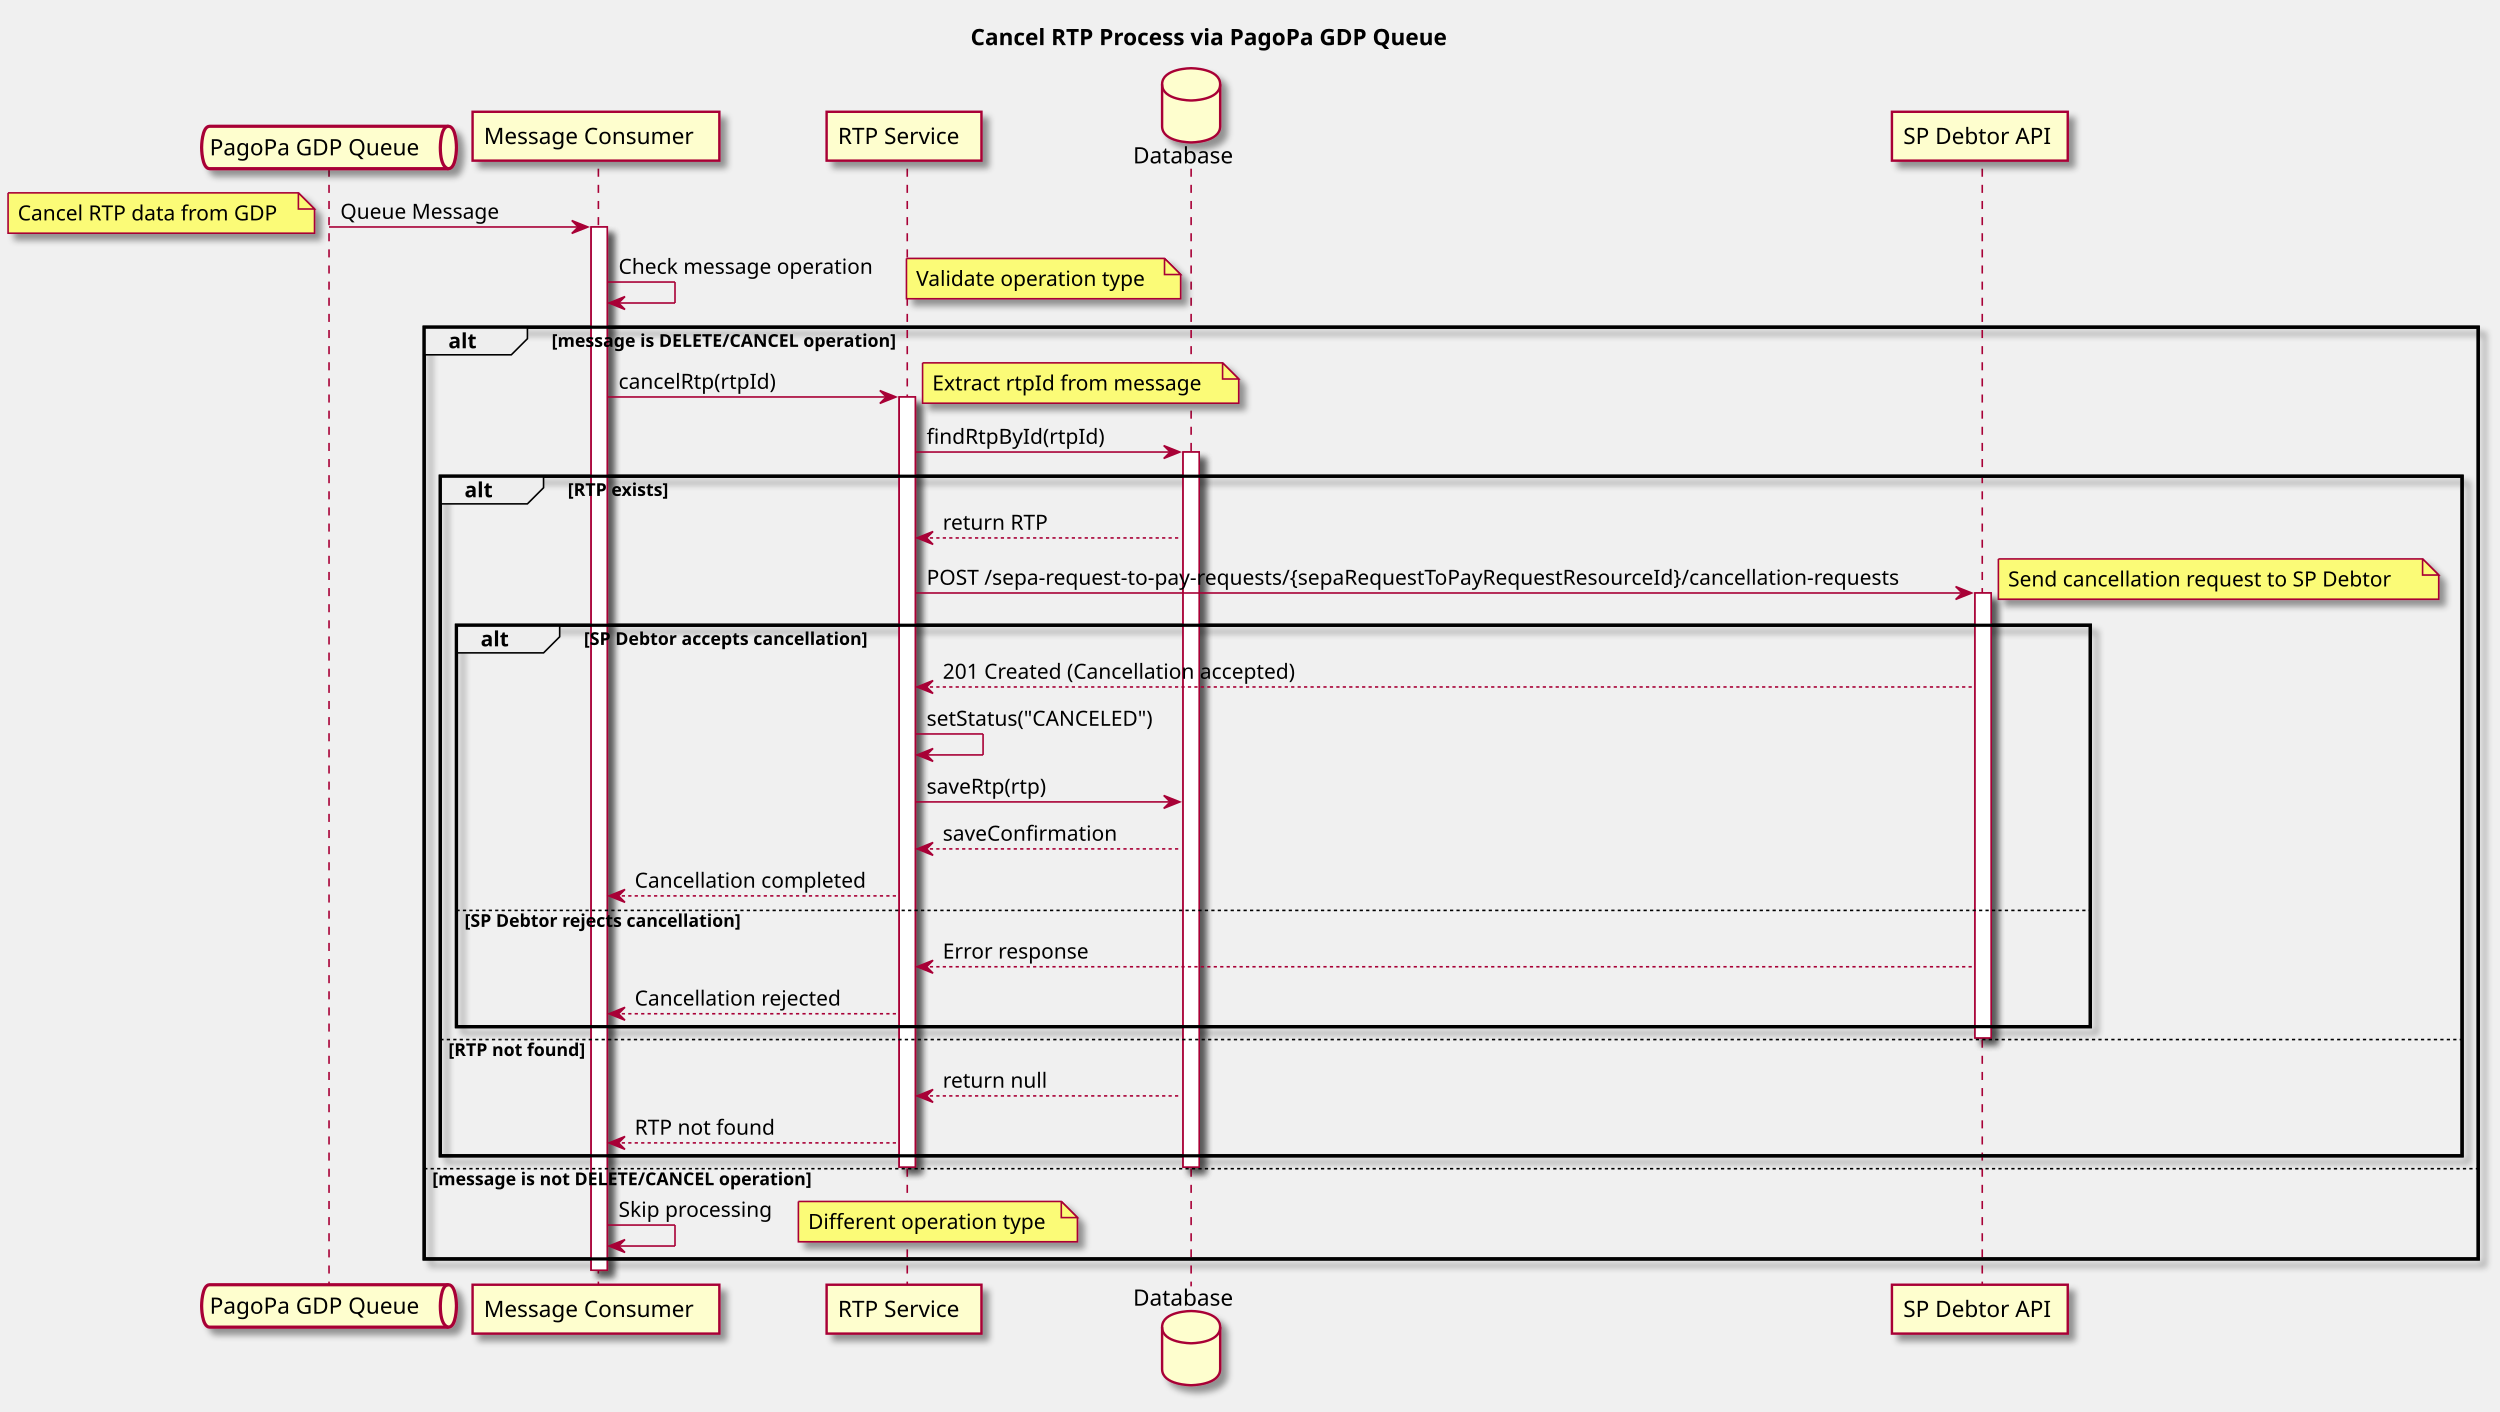
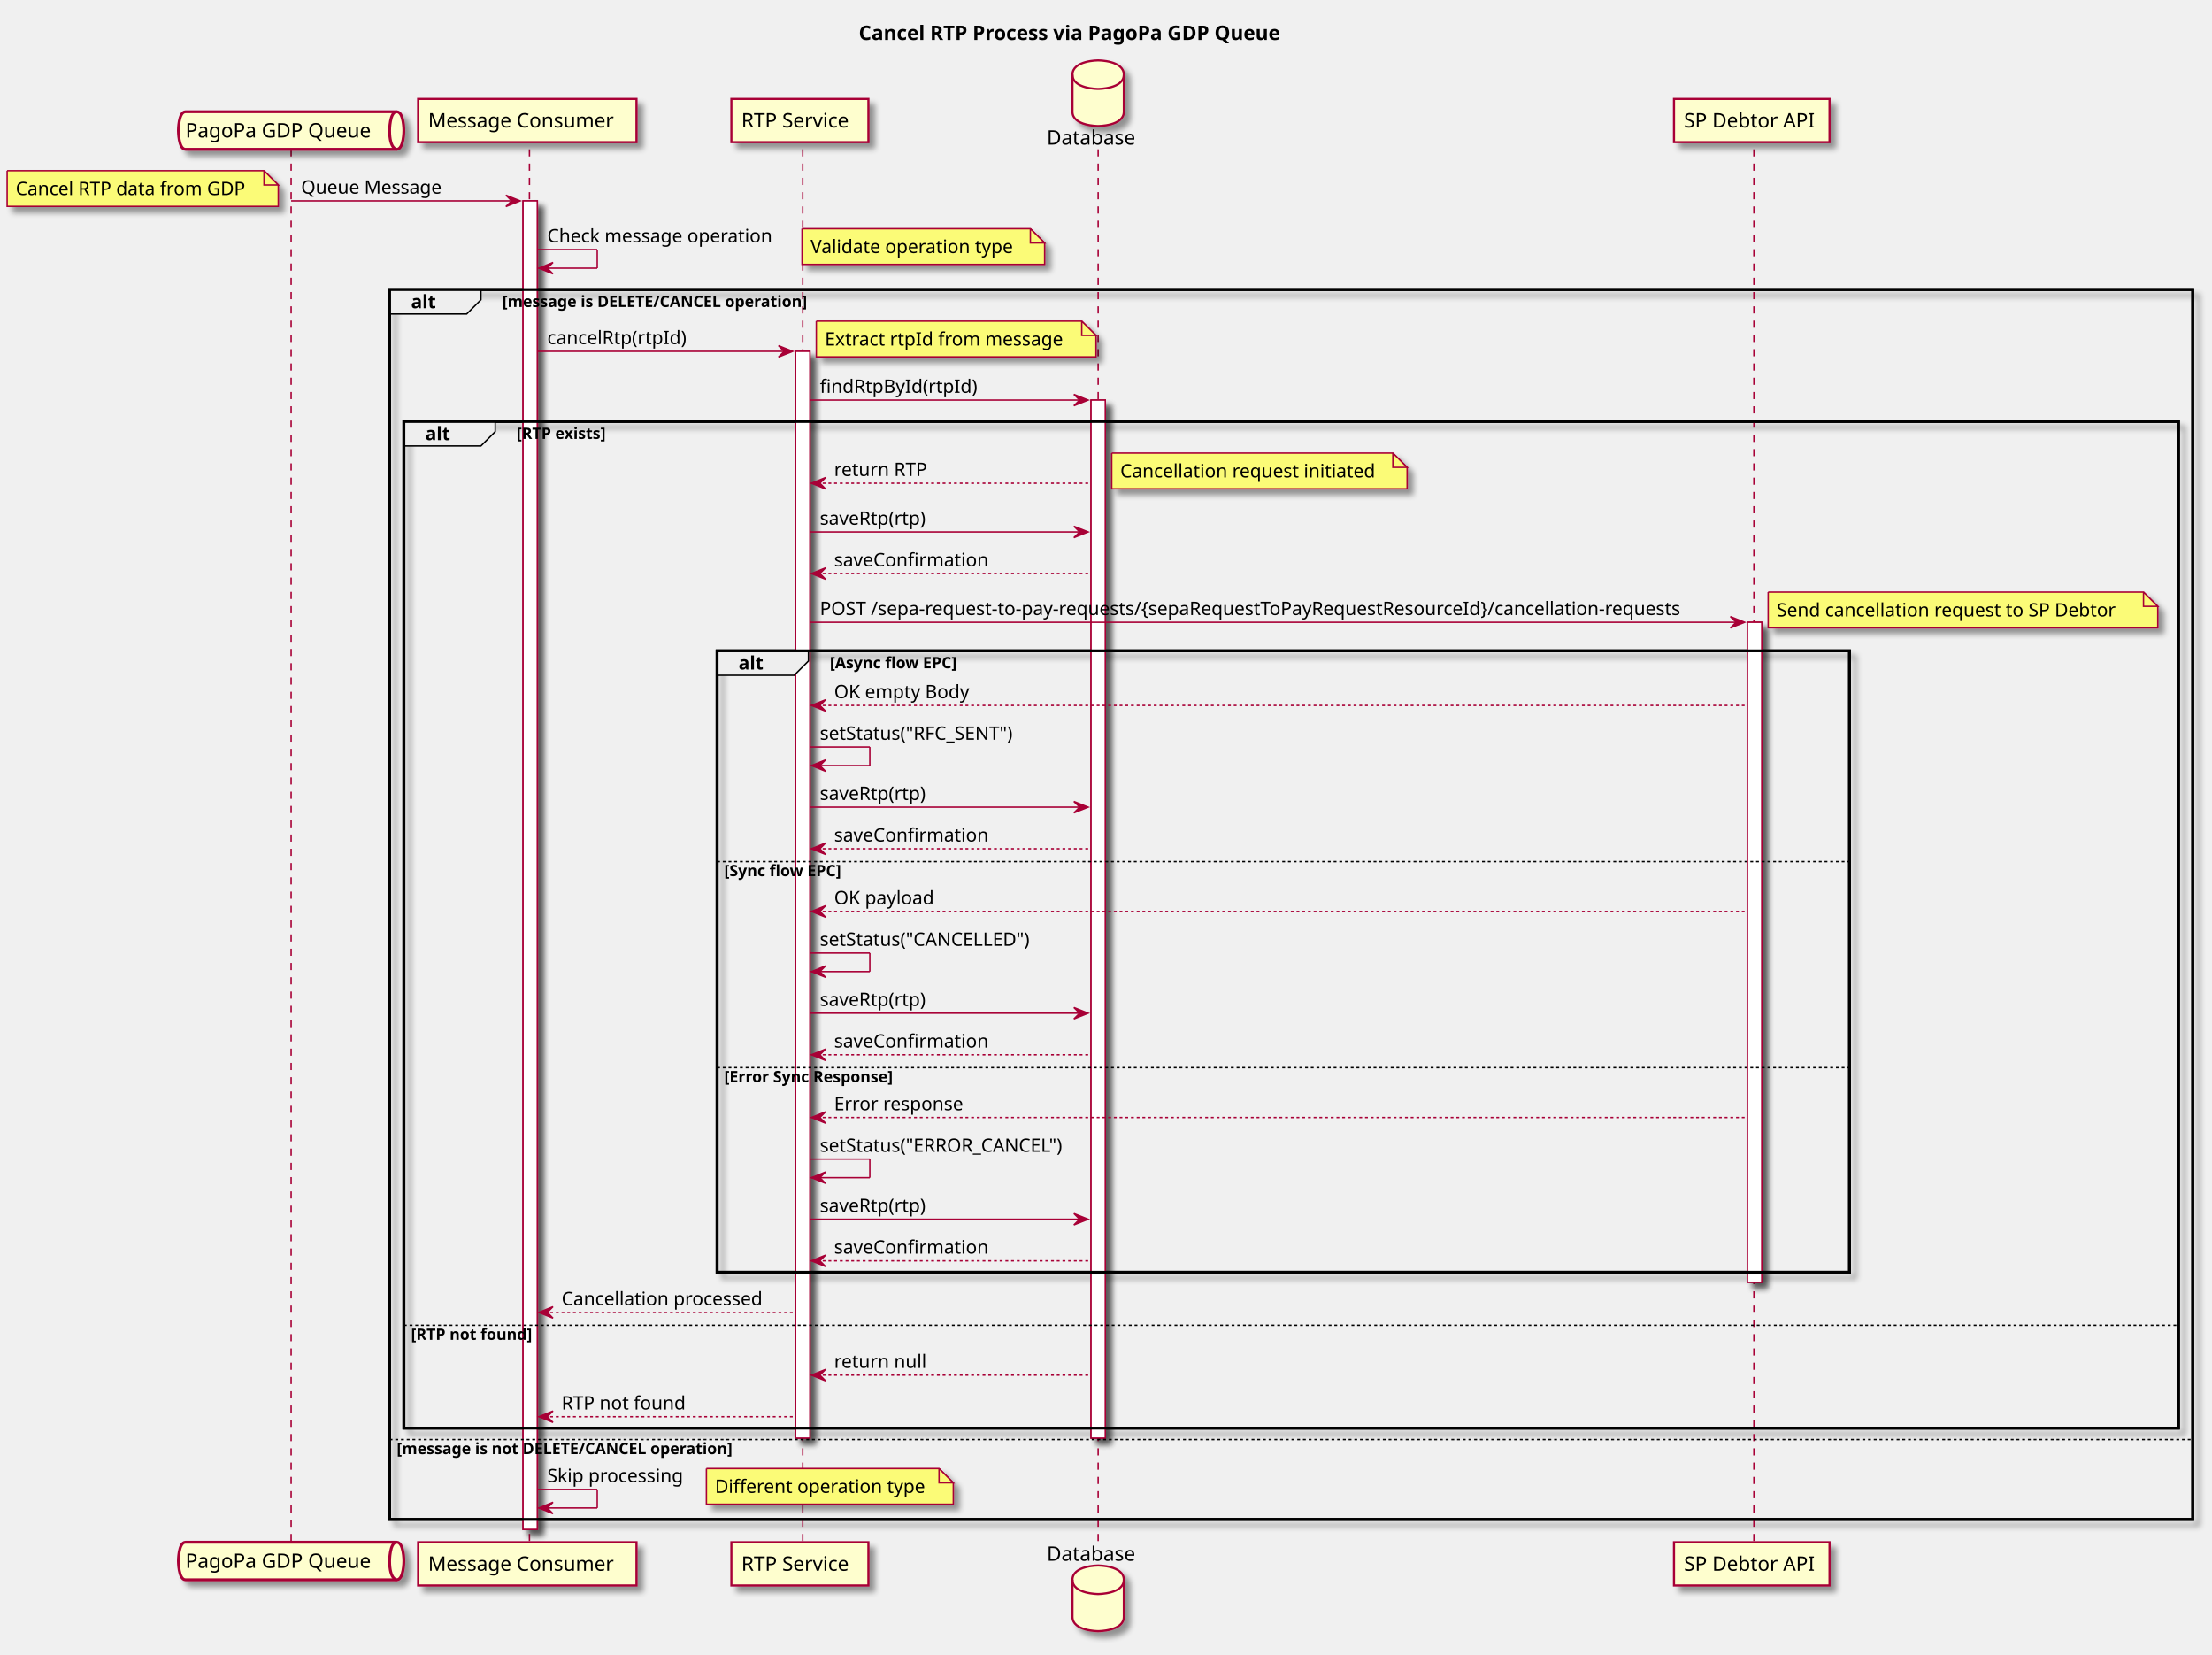
- <svg xmlns="http://www.w3.org/2000/svg" contentStyleType="text/css" height="875px" preserveAspectRatio="none" style="width:1550px;height:875px;background:#FFFFFF;" version="1.1" viewBox="0 0 1550 875" width="1550px" zoomAndPan="magnify">
+ <svg xmlns="http://www.w3.org/2000/svg" contentStyleType="text/css" height="1159px" preserveAspectRatio="none" style="width:1550px;height:1159px;background:#FFFFFF;" version="1.1" viewBox="0 0 1550 1159" width="1550px" zoomAndPan="magnify">
  <defs>
-     <filter height="300%" id="f1rb3fwcqys7k5" width="300%" x="-1" y="-1">
+     <filter height="300%" id="fvu3nriblavz9" width="300%" x="-1" y="-1">
      <feGaussianBlur result="blurOut" stdDeviation="2.0" />
      <feColorMatrix in="blurOut" result="blurOut2" type="matrix" values="0 0 0 0 0 0 0 0 0 0 0 0 0 0 0 0 0 0 .4 0" />
      <feOffset dx="4.0" dy="4.0" in="blurOut2" result="blurOut3" />
      <feBlend in="SourceGraphic" in2="blurOut3" mode="normal" />
    </filter>
  </defs>
  <g>
    <text fill="#000000" font-family="sans-serif" font-size="14" font-weight="bold" lengthAdjust="spacing" textLength="342" x="601.75" y="27.995">Cancel RTP Process via PagoPa GDP Queue</text>
-     <rect fill="#FFFFFF" filter="url(#f1rb3fwcqys7k5)" height="646.805" style="stroke:#A80036;stroke-width:1.0;" width="10" x="366.5" y="140.727" />
-     <rect fill="#FFFFFF" filter="url(#f1rb3fwcqys7k5)" height="477.469" style="stroke:#A80036;stroke-width:1.0;" width="10" x="557.5" y="246.125" />
-     <rect fill="#FFFFFF" filter="url(#f1rb3fwcqys7k5)" height="443.336" style="stroke:#A80036;stroke-width:1.0;" width="10" x="733.5" y="280.258" />
-     <rect fill="#FFFFFF" filter="url(#f1rb3fwcqys7k5)" height="275.867" style="stroke:#A80036;stroke-width:1.0;" width="10" x="1224.5" y="367.656" />
-     <rect fill="none" filter="url(#f1rb3fwcqys7k5)" height="577.672" style="stroke:#000000;stroke-width:2.0;" width="1273.5" x="263" y="202.859" />
-     <rect fill="none" filter="url(#f1rb3fwcqys7k5)" height="421.336" style="stroke:#000000;stroke-width:2.0;" width="1253.5" x="273" y="295.258" />
-     <rect fill="none" filter="url(#f1rb3fwcqys7k5)" height="248.867" style="stroke:#000000;stroke-width:2.0;" width="1013" x="283" y="387.656" />
-     <line style="stroke:#A80036;stroke-width:1.0;stroke-dasharray:5.0,5.0;" x1="204" x2="204" y1="104.594" y2="797.531" />
-     <line style="stroke:#A80036;stroke-width:1.0;stroke-dasharray:5.0,5.0;" x1="371" x2="371" y1="104.594" y2="797.531" />
-     <line style="stroke:#A80036;stroke-width:1.0;stroke-dasharray:5.0,5.0;" x1="562.5" x2="562.5" y1="104.594" y2="797.531" />
-     <line style="stroke:#A80036;stroke-width:1.0;stroke-dasharray:5.0,5.0;" x1="738.5" x2="738.5" y1="104.594" y2="797.531" />
-     <line style="stroke:#A80036;stroke-width:1.0;stroke-dasharray:5.0,5.0;" x1="1229" x2="1229" y1="104.594" y2="797.531" />
-     <path d="M130,78.297 L278,78.297 C283,78.297 283,91.445 283,91.445 C283,91.445 283,104.594 278,104.594 L130,104.594 C125,104.594 125,91.445 125,91.445 C125,91.445 125,78.297 130,78.297 " fill="#FEFECE" filter="url(#f1rb3fwcqys7k5)" style="stroke:#A80036;stroke-width:2.0;" />
+     <rect fill="#FFFFFF" filter="url(#fvu3nriblavz9)" height="930.672" style="stroke:#A80036;stroke-width:1.0;" width="10" x="366.5" y="140.727" />
+     <rect fill="#FFFFFF" filter="url(#fvu3nriblavz9)" height="761.336" style="stroke:#A80036;stroke-width:1.0;" width="10" x="557.5" y="246.125" />
+     <rect fill="#FFFFFF" filter="url(#fvu3nriblavz9)" height="727.203" style="stroke:#A80036;stroke-width:1.0;" width="10" x="764.5" y="280.258" />
+     <rect fill="#FFFFFF" filter="url(#fvu3nriblavz9)" height="462.336" style="stroke:#A80036;stroke-width:1.0;" width="10" x="1224.5" y="435.922" />
+     <rect fill="none" filter="url(#fvu3nriblavz9)" height="861.539" style="stroke:#000000;stroke-width:2.0;" width="1263.5" x="273" y="202.859" />
+     <rect fill="none" filter="url(#fvu3nriblavz9)" height="705.203" style="stroke:#000000;stroke-width:2.0;" width="1243.5" x="283" y="295.258" />
+     <rect fill="none" filter="url(#fvu3nriblavz9)" height="435.336" style="stroke:#000000;stroke-width:2.0;" width="793.5" x="502.5" y="455.922" />
+     <line style="stroke:#A80036;stroke-width:1.0;stroke-dasharray:5.0,5.0;" x1="204" x2="204" y1="104.594" y2="1081.398" />
+     <line style="stroke:#A80036;stroke-width:1.0;stroke-dasharray:5.0,5.0;" x1="371" x2="371" y1="104.594" y2="1081.398" />
+     <line style="stroke:#A80036;stroke-width:1.0;stroke-dasharray:5.0,5.0;" x1="562.5" x2="562.5" y1="104.594" y2="1081.398" />
+     <line style="stroke:#A80036;stroke-width:1.0;stroke-dasharray:5.0,5.0;" x1="769.5" x2="769.5" y1="104.594" y2="1081.398" />
+     <line style="stroke:#A80036;stroke-width:1.0;stroke-dasharray:5.0,5.0;" x1="1229" x2="1229" y1="104.594" y2="1081.398" />
+     <path d="M130,78.297 L278,78.297 C283,78.297 283,91.445 283,91.445 C283,91.445 283,104.594 278,104.594 L130,104.594 C125,104.594 125,91.445 125,91.445 C125,91.445 125,78.297 130,78.297 " fill="#FEFECE" filter="url(#fvu3nriblavz9)" style="stroke:#A80036;stroke-width:2.0;" />
    <path d="M278,78.297 C273,78.297 273,91.445 273,91.445 C273,104.594 278,104.594 278,104.594 " fill="none" style="stroke:#A80036;stroke-width:2.0;" />
    <text fill="#000000" font-family="sans-serif" font-size="14" lengthAdjust="spacing" textLength="138" x="130" y="96.292">PagoPa GDP Queue</text>
-     <path d="M130,796.531 L278,796.531 C283,796.531 283,809.68 283,809.68 C283,809.68 283,822.828 278,822.828 L130,822.828 C125,822.828 125,809.68 125,809.68 C125,809.68 125,796.531 130,796.531 " fill="#FEFECE" filter="url(#f1rb3fwcqys7k5)" style="stroke:#A80036;stroke-width:2.0;" />
-     <path d="M278,796.531 C273,796.531 273,809.68 273,809.68 C273,822.828 278,822.828 278,822.828 " fill="none" style="stroke:#A80036;stroke-width:2.0;" />
-     <text fill="#000000" font-family="sans-serif" font-size="14" lengthAdjust="spacing" textLength="138" x="130" y="814.526">PagoPa GDP Queue</text>
-     <rect fill="#FEFECE" filter="url(#f1rb3fwcqys7k5)" height="30.297" style="stroke:#A80036;stroke-width:1.5;" width="153" x="293" y="69.297" />
+     <path d="M130,1080.398 L278,1080.398 C283,1080.398 283,1093.547 283,1093.547 C283,1093.547 283,1106.695 278,1106.695 L130,1106.695 C125,1106.695 125,1093.547 125,1093.547 C125,1093.547 125,1080.398 130,1080.398 " fill="#FEFECE" filter="url(#fvu3nriblavz9)" style="stroke:#A80036;stroke-width:2.0;" />
+     <path d="M278,1080.398 C273,1080.398 273,1093.547 273,1093.547 C273,1106.695 278,1106.695 278,1106.695 " fill="none" style="stroke:#A80036;stroke-width:2.0;" />
+     <text fill="#000000" font-family="sans-serif" font-size="14" lengthAdjust="spacing" textLength="138" x="130" y="1098.394">PagoPa GDP Queue</text>
+     <rect fill="#FEFECE" filter="url(#fvu3nriblavz9)" height="30.297" style="stroke:#A80036;stroke-width:1.5;" width="153" x="293" y="69.297" />
    <text fill="#000000" font-family="sans-serif" font-size="14" lengthAdjust="spacing" textLength="139" x="300" y="89.292">Message Consumer</text>
-     <rect fill="#FEFECE" filter="url(#f1rb3fwcqys7k5)" height="30.297" style="stroke:#A80036;stroke-width:1.5;" width="153" x="293" y="796.531" />
-     <text fill="#000000" font-family="sans-serif" font-size="14" lengthAdjust="spacing" textLength="139" x="300" y="816.526">Message Consumer</text>
-     <rect fill="#FEFECE" filter="url(#f1rb3fwcqys7k5)" height="30.297" style="stroke:#A80036;stroke-width:1.5;" width="96" x="512.5" y="69.297" />
+     <rect fill="#FEFECE" filter="url(#fvu3nriblavz9)" height="30.297" style="stroke:#A80036;stroke-width:1.5;" width="153" x="293" y="1080.398" />
+     <text fill="#000000" font-family="sans-serif" font-size="14" lengthAdjust="spacing" textLength="139" x="300" y="1100.394">Message Consumer</text>
+     <rect fill="#FEFECE" filter="url(#fvu3nriblavz9)" height="30.297" style="stroke:#A80036;stroke-width:1.5;" width="96" x="512.5" y="69.297" />
    <text fill="#000000" font-family="sans-serif" font-size="14" lengthAdjust="spacing" textLength="82" x="519.5" y="89.292">RTP Service</text>
-     <rect fill="#FEFECE" filter="url(#f1rb3fwcqys7k5)" height="30.297" style="stroke:#A80036;stroke-width:1.5;" width="96" x="512.5" y="796.531" />
-     <text fill="#000000" font-family="sans-serif" font-size="14" lengthAdjust="spacing" textLength="82" x="519.5" y="816.526">RTP Service</text>
-     <text fill="#000000" font-family="sans-serif" font-size="14" lengthAdjust="spacing" textLength="66" x="702.5" y="101.292">Database</text>
-     <path d="M720.5,52.297 C720.5,42.297 738.5,42.297 738.5,42.297 C738.5,42.297 756.5,42.297 756.5,52.297 L756.5,78.297 C756.5,88.297 738.5,88.297 738.5,88.297 C738.5,88.297 720.5,88.297 720.5,78.297 L720.5,52.297 " fill="#FEFECE" filter="url(#f1rb3fwcqys7k5)" style="stroke:#A80036;stroke-width:1.5;" />
-     <path d="M720.5,52.297 C720.5,62.297 738.5,62.297 738.5,62.297 C738.5,62.297 756.5,62.297 756.5,52.297 " fill="none" style="stroke:#A80036;stroke-width:1.5;" />
-     <text fill="#000000" font-family="sans-serif" font-size="14" lengthAdjust="spacing" textLength="66" x="702.5" y="809.526">Database</text>
-     <path d="M720.5,822.828 C720.5,812.828 738.5,812.828 738.5,812.828 C738.5,812.828 756.5,812.828 756.5,822.828 L756.5,848.828 C756.5,858.828 738.5,858.828 738.5,858.828 C738.5,858.828 720.5,858.828 720.5,848.828 L720.5,822.828 " fill="#FEFECE" filter="url(#f1rb3fwcqys7k5)" style="stroke:#A80036;stroke-width:1.5;" />
-     <path d="M720.5,822.828 C720.5,832.828 738.5,832.828 738.5,832.828 C738.5,832.828 756.5,832.828 756.5,822.828 " fill="none" style="stroke:#A80036;stroke-width:1.5;" />
-     <rect fill="#FEFECE" filter="url(#f1rb3fwcqys7k5)" height="30.297" style="stroke:#A80036;stroke-width:1.5;" width="109" x="1173" y="69.297" />
+     <rect fill="#FEFECE" filter="url(#fvu3nriblavz9)" height="30.297" style="stroke:#A80036;stroke-width:1.5;" width="96" x="512.5" y="1080.398" />
+     <text fill="#000000" font-family="sans-serif" font-size="14" lengthAdjust="spacing" textLength="82" x="519.5" y="1100.394">RTP Service</text>
+     <text fill="#000000" font-family="sans-serif" font-size="14" lengthAdjust="spacing" textLength="66" x="733.5" y="101.292">Database</text>
+     <path d="M751.5,52.297 C751.5,42.297 769.5,42.297 769.5,42.297 C769.5,42.297 787.5,42.297 787.5,52.297 L787.5,78.297 C787.5,88.297 769.5,88.297 769.5,88.297 C769.5,88.297 751.5,88.297 751.5,78.297 L751.5,52.297 " fill="#FEFECE" filter="url(#fvu3nriblavz9)" style="stroke:#A80036;stroke-width:1.5;" />
+     <path d="M751.5,52.297 C751.5,62.297 769.5,62.297 769.5,62.297 C769.5,62.297 787.5,62.297 787.5,52.297 " fill="none" style="stroke:#A80036;stroke-width:1.5;" />
+     <text fill="#000000" font-family="sans-serif" font-size="14" lengthAdjust="spacing" textLength="66" x="733.5" y="1093.394">Database</text>
+     <path d="M751.5,1106.695 C751.5,1096.695 769.5,1096.695 769.5,1096.695 C769.5,1096.695 787.5,1096.695 787.5,1106.695 L787.5,1132.695 C787.5,1142.695 769.5,1142.695 769.5,1142.695 C769.5,1142.695 751.5,1142.695 751.5,1132.695 L751.5,1106.695 " fill="#FEFECE" filter="url(#fvu3nriblavz9)" style="stroke:#A80036;stroke-width:1.5;" />
+     <path d="M751.5,1106.695 C751.5,1116.695 769.5,1116.695 769.5,1116.695 C769.5,1116.695 787.5,1116.695 787.5,1106.695 " fill="none" style="stroke:#A80036;stroke-width:1.5;" />
+     <rect fill="#FEFECE" filter="url(#fvu3nriblavz9)" height="30.297" style="stroke:#A80036;stroke-width:1.5;" width="109" x="1173" y="69.297" />
    <text fill="#000000" font-family="sans-serif" font-size="14" lengthAdjust="spacing" textLength="95" x="1180" y="89.292">SP Debtor API</text>
-     <rect fill="#FEFECE" filter="url(#f1rb3fwcqys7k5)" height="30.297" style="stroke:#A80036;stroke-width:1.5;" width="109" x="1173" y="796.531" />
-     <text fill="#000000" font-family="sans-serif" font-size="14" lengthAdjust="spacing" textLength="95" x="1180" y="816.526">SP Debtor API</text>
-     <rect fill="#FFFFFF" filter="url(#f1rb3fwcqys7k5)" height="646.805" style="stroke:#A80036;stroke-width:1.0;" width="10" x="366.5" y="140.727" />
-     <rect fill="#FFFFFF" filter="url(#f1rb3fwcqys7k5)" height="477.469" style="stroke:#A80036;stroke-width:1.0;" width="10" x="557.5" y="246.125" />
-     <rect fill="#FFFFFF" filter="url(#f1rb3fwcqys7k5)" height="443.336" style="stroke:#A80036;stroke-width:1.0;" width="10" x="733.5" y="280.258" />
-     <rect fill="#FFFFFF" filter="url(#f1rb3fwcqys7k5)" height="275.867" style="stroke:#A80036;stroke-width:1.0;" width="10" x="1224.5" y="367.656" />
+     <rect fill="#FEFECE" filter="url(#fvu3nriblavz9)" height="30.297" style="stroke:#A80036;stroke-width:1.5;" width="109" x="1173" y="1080.398" />
+     <text fill="#000000" font-family="sans-serif" font-size="14" lengthAdjust="spacing" textLength="95" x="1180" y="1100.394">SP Debtor API</text>
+     <rect fill="#FFFFFF" filter="url(#fvu3nriblavz9)" height="930.672" style="stroke:#A80036;stroke-width:1.0;" width="10" x="366.5" y="140.727" />
+     <rect fill="#FFFFFF" filter="url(#fvu3nriblavz9)" height="761.336" style="stroke:#A80036;stroke-width:1.0;" width="10" x="557.5" y="246.125" />
+     <rect fill="#FFFFFF" filter="url(#fvu3nriblavz9)" height="727.203" style="stroke:#A80036;stroke-width:1.0;" width="10" x="764.5" y="280.258" />
+     <rect fill="#FFFFFF" filter="url(#fvu3nriblavz9)" height="462.336" style="stroke:#A80036;stroke-width:1.0;" width="10" x="1224.5" y="435.922" />
    <polygon fill="#A80036" points="354.5,136.727,364.5,140.727,354.5,144.727,358.5,140.727" style="stroke:#A80036;stroke-width:1.0;" />
    <line style="stroke:#A80036;stroke-width:1.0;" x1="204" x2="360.5" y1="140.727" y2="140.727" />
    <text fill="#000000" font-family="sans-serif" font-size="13" lengthAdjust="spacing" textLength="103" x="211" y="135.661">Queue Message</text>
-     <path d="M5,119.594 L5,144.594 L195,144.594 L195,129.594 L185,119.594 L5,119.594 " fill="#FBFB77" filter="url(#f1rb3fwcqys7k5)" style="stroke:#A80036;stroke-width:1.0;" />
+     <path d="M5,119.594 L5,144.594 L195,144.594 L195,129.594 L185,119.594 L5,119.594 " fill="#FBFB77" filter="url(#fvu3nriblavz9)" style="stroke:#A80036;stroke-width:1.0;" />
    <path d="M185,119.594 L185,129.594 L195,129.594 L185,119.594 " fill="#FBFB77" style="stroke:#A80036;stroke-width:1.0;" />
    <text fill="#000000" font-family="sans-serif" font-size="13" lengthAdjust="spacing" textLength="169" x="11" y="136.661">Cancel RTP data from GDP</text>
    <line style="stroke:#A80036;stroke-width:1.0;" x1="376.5" x2="418.5" y1="174.859" y2="174.859" />
    <line style="stroke:#A80036;stroke-width:1.0;" x1="418.5" x2="418.5" y1="174.859" y2="187.859" />
    <line style="stroke:#A80036;stroke-width:1.0;" x1="377.5" x2="418.5" y1="187.859" y2="187.859" />
    <polygon fill="#A80036" points="387.5,183.859,377.5,187.859,387.5,191.859,383.5,187.859" style="stroke:#A80036;stroke-width:1.0;" />
    <text fill="#000000" font-family="sans-serif" font-size="13" lengthAdjust="spacing" textLength="167" x="383.5" y="169.793">Check message operation</text>
-     <path d="M562,160.227 L562,185.227 L732,185.227 L732,170.227 L722,160.227 L562,160.227 " fill="#FBFB77" filter="url(#f1rb3fwcqys7k5)" style="stroke:#A80036;stroke-width:1.0;" />
+     <path d="M562,160.227 L562,185.227 L732,185.227 L732,170.227 L722,160.227 L562,160.227 " fill="#FBFB77" filter="url(#fvu3nriblavz9)" style="stroke:#A80036;stroke-width:1.0;" />
    <path d="M722,160.227 L722,170.227 L732,170.227 L722,160.227 " fill="#FBFB77" style="stroke:#A80036;stroke-width:1.0;" />
    <text fill="#000000" font-family="sans-serif" font-size="13" lengthAdjust="spacing" textLength="149" x="568" y="177.293">Validate operation type</text>
-     <path d="M263,202.859 L327,202.859 L327,209.992 L317,219.992 L263,219.992 L263,202.859 " fill="#EEEEEE" style="stroke:#000000;stroke-width:1.0;" />
-     <rect fill="none" height="577.672" style="stroke:#000000;stroke-width:2.0;" width="1273.5" x="263" y="202.859" />
-     <text fill="#000000" font-family="sans-serif" font-size="13" font-weight="bold" lengthAdjust="spacing" textLength="19" x="278" y="215.926">alt</text>
-     <text fill="#000000" font-family="sans-serif" font-size="11" font-weight="bold" lengthAdjust="spacing" textLength="254" x="342" y="215.07">[message is DELETE/CANCEL operation]</text>
+     <path d="M273,202.859 L337,202.859 L337,209.992 L327,219.992 L273,219.992 L273,202.859 " fill="#EEEEEE" style="stroke:#000000;stroke-width:1.0;" />
+     <rect fill="none" height="861.539" style="stroke:#000000;stroke-width:2.0;" width="1263.5" x="273" y="202.859" />
+     <text fill="#000000" font-family="sans-serif" font-size="13" font-weight="bold" lengthAdjust="spacing" textLength="19" x="288" y="215.926">alt</text>
+     <text fill="#000000" font-family="sans-serif" font-size="11" font-weight="bold" lengthAdjust="spacing" textLength="254" x="352" y="215.07">[message is DELETE/CANCEL operation]</text>
    <polygon fill="#A80036" points="545.5,242.125,555.5,246.125,545.5,250.125,549.5,246.125" style="stroke:#A80036;stroke-width:1.0;" />
    <line style="stroke:#A80036;stroke-width:1.0;" x1="376.5" x2="551.5" y1="246.125" y2="246.125" />
    <text fill="#000000" font-family="sans-serif" font-size="13" lengthAdjust="spacing" textLength="101" x="383.5" y="241.059">cancelRtp(rtpId)</text>
-     <path d="M572,224.992 L572,249.992 L768,249.992 L768,234.992 L758,224.992 L572,224.992 " fill="#FBFB77" filter="url(#f1rb3fwcqys7k5)" style="stroke:#A80036;stroke-width:1.0;" />
+     <path d="M572,224.992 L572,249.992 L768,249.992 L768,234.992 L758,224.992 L572,224.992 " fill="#FBFB77" filter="url(#fvu3nriblavz9)" style="stroke:#A80036;stroke-width:1.0;" />
    <path d="M758,224.992 L758,234.992 L768,234.992 L758,224.992 " fill="#FBFB77" style="stroke:#A80036;stroke-width:1.0;" />
    <text fill="#000000" font-family="sans-serif" font-size="13" lengthAdjust="spacing" textLength="175" x="578" y="242.059">Extract rtpId from message</text>
-     <polygon fill="#A80036" points="721.5,276.258,731.5,280.258,721.5,284.258,725.5,280.258" style="stroke:#A80036;stroke-width:1.0;" />
-     <line style="stroke:#A80036;stroke-width:1.0;" x1="567.5" x2="727.5" y1="280.258" y2="280.258" />
+     <polygon fill="#A80036" points="752.5,276.258,762.5,280.258,752.5,284.258,756.5,280.258" style="stroke:#A80036;stroke-width:1.0;" />
+     <line style="stroke:#A80036;stroke-width:1.0;" x1="567.5" x2="758.5" y1="280.258" y2="280.258" />
    <text fill="#000000" font-family="sans-serif" font-size="13" lengthAdjust="spacing" textLength="110" x="574.5" y="275.192">findRtpById(rtpId)</text>
-     <path d="M273,295.258 L337,295.258 L337,302.391 L327,312.391 L273,312.391 L273,295.258 " fill="#EEEEEE" style="stroke:#000000;stroke-width:1.0;" />
-     <rect fill="none" height="421.336" style="stroke:#000000;stroke-width:2.0;" width="1253.5" x="273" y="295.258" />
-     <text fill="#000000" font-family="sans-serif" font-size="13" font-weight="bold" lengthAdjust="spacing" textLength="19" x="288" y="308.325">alt</text>
-     <text fill="#000000" font-family="sans-serif" font-size="11" font-weight="bold" lengthAdjust="spacing" textLength="76" x="352" y="307.468">[RTP exists]</text>
-     <polygon fill="#A80036" points="578.5,329.523,568.5,333.523,578.5,337.523,574.5,333.523" style="stroke:#A80036;stroke-width:1.0;" />
-     <line style="stroke:#A80036;stroke-width:1.0;stroke-dasharray:2.0,2.0;" x1="572.5" x2="732.5" y1="333.523" y2="333.523" />
-     <text fill="#000000" font-family="sans-serif" font-size="13" lengthAdjust="spacing" textLength="66" x="584.5" y="328.457">return RTP</text>
-     <polygon fill="#A80036" points="1212.5,363.656,1222.5,367.656,1212.5,371.656,1216.5,367.656" style="stroke:#A80036;stroke-width:1.0;" />
-     <line style="stroke:#A80036;stroke-width:1.0;" x1="567.5" x2="1218.5" y1="367.656" y2="367.656" />
-     <text fill="#000000" font-family="sans-serif" font-size="13" lengthAdjust="spacing" textLength="638" x="574.5" y="362.59">POST /sepa-request-to-pay-requests/{sepaRequestToPayRequestResourceId}/cancellation-requests</text>
-     <path d="M1239,346.523 L1239,371.523 L1512,371.523 L1512,356.523 L1502,346.523 L1239,346.523 " fill="#FBFB77" filter="url(#f1rb3fwcqys7k5)" style="stroke:#A80036;stroke-width:1.0;" />
-     <path d="M1502,346.523 L1502,356.523 L1512,356.523 L1502,346.523 " fill="#FBFB77" style="stroke:#A80036;stroke-width:1.0;" />
-     <text fill="#000000" font-family="sans-serif" font-size="13" lengthAdjust="spacing" textLength="252" x="1245" y="363.59">Send cancellation request to SP Debtor</text>
-     <path d="M283,387.656 L347,387.656 L347,394.789 L337,404.789 L283,404.789 L283,387.656 " fill="#EEEEEE" style="stroke:#000000;stroke-width:1.0;" />
-     <rect fill="none" height="248.867" style="stroke:#000000;stroke-width:2.0;" width="1013" x="283" y="387.656" />
-     <text fill="#000000" font-family="sans-serif" font-size="13" font-weight="bold" lengthAdjust="spacing" textLength="19" x="298" y="400.723">alt</text>
-     <text fill="#000000" font-family="sans-serif" font-size="11" font-weight="bold" lengthAdjust="spacing" textLength="210" x="362" y="399.867">[SP Debtor accepts cancellation]</text>
-     <polygon fill="#A80036" points="578.5,421.922,568.5,425.922,578.5,429.922,574.5,425.922" style="stroke:#A80036;stroke-width:1.0;" />
-     <line style="stroke:#A80036;stroke-width:1.0;stroke-dasharray:2.0,2.0;" x1="572.5" x2="1223.5" y1="425.922" y2="425.922" />
-     <text fill="#000000" font-family="sans-serif" font-size="13" lengthAdjust="spacing" textLength="234" x="584.5" y="420.856">201 Created (Cancellation accepted)</text>
-     <line style="stroke:#A80036;stroke-width:1.0;" x1="567.5" x2="609.5" y1="455.055" y2="455.055" />
-     <line style="stroke:#A80036;stroke-width:1.0;" x1="609.5" x2="609.5" y1="455.055" y2="468.055" />
-     <line style="stroke:#A80036;stroke-width:1.0;" x1="568.5" x2="609.5" y1="468.055" y2="468.055" />
-     <polygon fill="#A80036" points="578.5,464.055,568.5,468.055,578.5,472.055,574.5,468.055" style="stroke:#A80036;stroke-width:1.0;" />
-     <text fill="#000000" font-family="sans-serif" font-size="13" lengthAdjust="spacing" textLength="152" x="574.5" y="449.989">setStatus("CANCELED")</text>
-     <polygon fill="#A80036" points="721.5,493.188,731.5,497.188,721.5,501.188,725.5,497.188" style="stroke:#A80036;stroke-width:1.0;" />
-     <line style="stroke:#A80036;stroke-width:1.0;" x1="567.5" x2="727.5" y1="497.188" y2="497.188" />
-     <text fill="#000000" font-family="sans-serif" font-size="13" lengthAdjust="spacing" textLength="79" x="574.5" y="492.122">saveRtp(rtp)</text>
-     <polygon fill="#A80036" points="578.5,522.32,568.5,526.32,578.5,530.32,574.5,526.32" style="stroke:#A80036;stroke-width:1.0;" />
-     <line style="stroke:#A80036;stroke-width:1.0;stroke-dasharray:2.0,2.0;" x1="572.5" x2="732.5" y1="526.32" y2="526.32" />
-     <text fill="#000000" font-family="sans-serif" font-size="13" lengthAdjust="spacing" textLength="112" x="584.5" y="521.254">saveConfirmation</text>
-     <polygon fill="#A80036" points="387.5,551.453,377.5,555.453,387.5,559.453,383.5,555.453" style="stroke:#A80036;stroke-width:1.0;" />
-     <line style="stroke:#A80036;stroke-width:1.0;stroke-dasharray:2.0,2.0;" x1="381.5" x2="556.5" y1="555.453" y2="555.453" />
-     <text fill="#000000" font-family="sans-serif" font-size="13" lengthAdjust="spacing" textLength="150" x="393.5" y="550.387">Cancellation completed</text>
-     <line style="stroke:#000000;stroke-width:1.0;stroke-dasharray:2.0,2.0;" x1="283" x2="1296" y1="564.453" y2="564.453" />
-     <text fill="#000000" font-family="sans-serif" font-size="11" font-weight="bold" lengthAdjust="spacing" textLength="204" x="288" y="574.664">[SP Debtor rejects cancellation]</text>
-     <polygon fill="#A80036" points="578.5,595.391,568.5,599.391,578.5,603.391,574.5,599.391" style="stroke:#A80036;stroke-width:1.0;" />
-     <line style="stroke:#A80036;stroke-width:1.0;stroke-dasharray:2.0,2.0;" x1="572.5" x2="1223.5" y1="599.391" y2="599.391" />
-     <text fill="#000000" font-family="sans-serif" font-size="13" lengthAdjust="spacing" textLength="94" x="584.5" y="594.325">Error response</text>
-     <polygon fill="#A80036" points="387.5,624.523,377.5,628.523,387.5,632.523,383.5,628.523" style="stroke:#A80036;stroke-width:1.0;" />
-     <line style="stroke:#A80036;stroke-width:1.0;stroke-dasharray:2.0,2.0;" x1="381.5" x2="556.5" y1="628.523" y2="628.523" />
-     <text fill="#000000" font-family="sans-serif" font-size="13" lengthAdjust="spacing" textLength="134" x="393.5" y="623.457">Cancellation rejected</text>
-     <line style="stroke:#000000;stroke-width:1.0;stroke-dasharray:2.0,2.0;" x1="273" x2="1526.5" y1="644.523" y2="644.523" />
-     <text fill="#000000" font-family="sans-serif" font-size="11" font-weight="bold" lengthAdjust="spacing" textLength="100" x="278" y="654.734">[RTP not found]</text>
-     <polygon fill="#A80036" points="578.5,675.461,568.5,679.461,578.5,683.461,574.5,679.461" style="stroke:#A80036;stroke-width:1.0;" />
-     <line style="stroke:#A80036;stroke-width:1.0;stroke-dasharray:2.0,2.0;" x1="572.5" x2="732.5" y1="679.461" y2="679.461" />
-     <text fill="#000000" font-family="sans-serif" font-size="13" lengthAdjust="spacing" textLength="65" x="584.5" y="674.395">return null</text>
-     <polygon fill="#A80036" points="387.5,704.594,377.5,708.594,387.5,712.594,383.5,708.594" style="stroke:#A80036;stroke-width:1.0;" />
-     <line style="stroke:#A80036;stroke-width:1.0;stroke-dasharray:2.0,2.0;" x1="381.5" x2="556.5" y1="708.594" y2="708.594" />
-     <text fill="#000000" font-family="sans-serif" font-size="13" lengthAdjust="spacing" textLength="88" x="393.5" y="703.528">RTP not found</text>
-     <line style="stroke:#000000;stroke-width:1.0;stroke-dasharray:2.0,2.0;" x1="263" x2="1536.5" y1="724.594" y2="724.594" />
-     <text fill="#000000" font-family="sans-serif" font-size="11" font-weight="bold" lengthAdjust="spacing" textLength="279" x="268" y="734.804">[message is not DELETE/CANCEL operation]</text>
-     <line style="stroke:#A80036;stroke-width:1.0;" x1="376.5" x2="418.5" y1="759.531" y2="759.531" />
-     <line style="stroke:#A80036;stroke-width:1.0;" x1="418.5" x2="418.5" y1="759.531" y2="772.531" />
-     <line style="stroke:#A80036;stroke-width:1.0;" x1="377.5" x2="418.5" y1="772.531" y2="772.531" />
-     <polygon fill="#A80036" points="387.5,768.531,377.5,772.531,387.5,776.531,383.5,772.531" style="stroke:#A80036;stroke-width:1.0;" />
-     <text fill="#000000" font-family="sans-serif" font-size="13" lengthAdjust="spacing" textLength="100" x="383.5" y="754.465">Skip processing</text>
-     <path d="M495,744.898 L495,769.898 L668,769.898 L668,754.898 L658,744.898 L495,744.898 " fill="#FBFB77" filter="url(#f1rb3fwcqys7k5)" style="stroke:#A80036;stroke-width:1.0;" />
-     <path d="M658,744.898 L658,754.898 L668,754.898 L658,744.898 " fill="#FBFB77" style="stroke:#A80036;stroke-width:1.0;" />
-     <text fill="#000000" font-family="sans-serif" font-size="13" lengthAdjust="spacing" textLength="152" x="501" y="761.965">Different operation type</text>
+     <path d="M283,295.258 L347,295.258 L347,302.391 L337,312.391 L283,312.391 L283,295.258 " fill="#EEEEEE" style="stroke:#000000;stroke-width:1.0;" />
+     <rect fill="none" height="705.203" style="stroke:#000000;stroke-width:2.0;" width="1243.5" x="283" y="295.258" />
+     <text fill="#000000" font-family="sans-serif" font-size="13" font-weight="bold" lengthAdjust="spacing" textLength="19" x="298" y="308.325">alt</text>
+     <text fill="#000000" font-family="sans-serif" font-size="11" font-weight="bold" lengthAdjust="spacing" textLength="76" x="362" y="307.468">[RTP exists]</text>
+     <polygon fill="#A80036" points="578.5,334.523,568.5,338.523,578.5,342.523,574.5,338.523" style="stroke:#A80036;stroke-width:1.0;" />
+     <line style="stroke:#A80036;stroke-width:1.0;stroke-dasharray:2.0,2.0;" x1="572.5" x2="763.5" y1="338.523" y2="338.523" />
+     <text fill="#000000" font-family="sans-serif" font-size="13" lengthAdjust="spacing" textLength="66" x="584.5" y="333.457">return RTP</text>
+     <path d="M779,317.391 L779,342.391 L986,342.391 L986,327.391 L976,317.391 L779,317.391 " fill="#FBFB77" filter="url(#fvu3nriblavz9)" style="stroke:#A80036;stroke-width:1.0;" />
+     <path d="M976,317.391 L976,327.391 L986,327.391 L976,317.391 " fill="#FBFB77" style="stroke:#A80036;stroke-width:1.0;" />
+     <text fill="#000000" font-family="sans-serif" font-size="13" lengthAdjust="spacing" textLength="186" x="785" y="334.457">Cancellation request initiated</text>
+     <polygon fill="#A80036" points="752.5,368.656,762.5,372.656,752.5,376.656,756.5,372.656" style="stroke:#A80036;stroke-width:1.0;" />
+     <line style="stroke:#A80036;stroke-width:1.0;" x1="567.5" x2="758.5" y1="372.656" y2="372.656" />
+     <text fill="#000000" font-family="sans-serif" font-size="13" lengthAdjust="spacing" textLength="79" x="574.5" y="367.59">saveRtp(rtp)</text>
+     <polygon fill="#A80036" points="578.5,397.789,568.5,401.789,578.5,405.789,574.5,401.789" style="stroke:#A80036;stroke-width:1.0;" />
+     <line style="stroke:#A80036;stroke-width:1.0;stroke-dasharray:2.0,2.0;" x1="572.5" x2="763.5" y1="401.789" y2="401.789" />
+     <text fill="#000000" font-family="sans-serif" font-size="13" lengthAdjust="spacing" textLength="112" x="584.5" y="396.723">saveConfirmation</text>
+     <polygon fill="#A80036" points="1212.5,431.922,1222.5,435.922,1212.5,439.922,1216.5,435.922" style="stroke:#A80036;stroke-width:1.0;" />
+     <line style="stroke:#A80036;stroke-width:1.0;" x1="567.5" x2="1218.5" y1="435.922" y2="435.922" />
+     <text fill="#000000" font-family="sans-serif" font-size="13" lengthAdjust="spacing" textLength="638" x="574.5" y="430.856">POST /sepa-request-to-pay-requests/{sepaRequestToPayRequestResourceId}/cancellation-requests</text>
+     <path d="M1239,414.789 L1239,439.789 L1512,439.789 L1512,424.789 L1502,414.789 L1239,414.789 " fill="#FBFB77" filter="url(#fvu3nriblavz9)" style="stroke:#A80036;stroke-width:1.0;" />
+     <path d="M1502,414.789 L1502,424.789 L1512,424.789 L1502,414.789 " fill="#FBFB77" style="stroke:#A80036;stroke-width:1.0;" />
+     <text fill="#000000" font-family="sans-serif" font-size="13" lengthAdjust="spacing" textLength="252" x="1245" y="431.856">Send cancellation request to SP Debtor</text>
+     <path d="M502.5,455.922 L566.5,455.922 L566.5,463.055 L556.5,473.055 L502.5,473.055 L502.5,455.922 " fill="#EEEEEE" style="stroke:#000000;stroke-width:1.0;" />
+     <rect fill="none" height="435.336" style="stroke:#000000;stroke-width:2.0;" width="793.5" x="502.5" y="455.922" />
+     <text fill="#000000" font-family="sans-serif" font-size="13" font-weight="bold" lengthAdjust="spacing" textLength="19" x="517.5" y="468.989">alt</text>
+     <text fill="#000000" font-family="sans-serif" font-size="11" font-weight="bold" lengthAdjust="spacing" textLength="108" x="581.5" y="468.132">[Async flow EPC]</text>
+     <polygon fill="#A80036" points="578.5,490.188,568.5,494.188,578.5,498.188,574.5,494.188" style="stroke:#A80036;stroke-width:1.0;" />
+     <line style="stroke:#A80036;stroke-width:1.0;stroke-dasharray:2.0,2.0;" x1="572.5" x2="1223.5" y1="494.188" y2="494.188" />
+     <text fill="#000000" font-family="sans-serif" font-size="13" lengthAdjust="spacing" textLength="99" x="584.5" y="489.122">OK empty Body</text>
+     <line style="stroke:#A80036;stroke-width:1.0;" x1="567.5" x2="609.5" y1="523.32" y2="523.32" />
+     <line style="stroke:#A80036;stroke-width:1.0;" x1="609.5" x2="609.5" y1="523.32" y2="536.32" />
+     <line style="stroke:#A80036;stroke-width:1.0;" x1="568.5" x2="609.5" y1="536.32" y2="536.32" />
+     <polygon fill="#A80036" points="578.5,532.32,568.5,536.32,578.5,540.32,574.5,536.32" style="stroke:#A80036;stroke-width:1.0;" />
+     <text fill="#000000" font-family="sans-serif" font-size="13" lengthAdjust="spacing" textLength="147" x="574.5" y="518.254">setStatus("RFC_SENT")</text>
+     <polygon fill="#A80036" points="752.5,561.453,762.5,565.453,752.5,569.453,756.5,565.453" style="stroke:#A80036;stroke-width:1.0;" />
+     <line style="stroke:#A80036;stroke-width:1.0;" x1="567.5" x2="758.5" y1="565.453" y2="565.453" />
+     <text fill="#000000" font-family="sans-serif" font-size="13" lengthAdjust="spacing" textLength="79" x="574.5" y="560.387">saveRtp(rtp)</text>
+     <polygon fill="#A80036" points="578.5,590.586,568.5,594.586,578.5,598.586,574.5,594.586" style="stroke:#A80036;stroke-width:1.0;" />
+     <line style="stroke:#A80036;stroke-width:1.0;stroke-dasharray:2.0,2.0;" x1="572.5" x2="763.5" y1="594.586" y2="594.586" />
+     <text fill="#000000" font-family="sans-serif" font-size="13" lengthAdjust="spacing" textLength="112" x="584.5" y="589.52">saveConfirmation</text>
+     <line style="stroke:#000000;stroke-width:1.0;stroke-dasharray:2.0,2.0;" x1="502.5" x2="1296" y1="603.586" y2="603.586" />
+     <text fill="#000000" font-family="sans-serif" font-size="11" font-weight="bold" lengthAdjust="spacing" textLength="101" x="507.5" y="613.796">[Sync flow EPC]</text>
+     <polygon fill="#A80036" points="578.5,634.523,568.5,638.523,578.5,642.523,574.5,638.523" style="stroke:#A80036;stroke-width:1.0;" />
+     <line style="stroke:#A80036;stroke-width:1.0;stroke-dasharray:2.0,2.0;" x1="572.5" x2="1223.5" y1="638.523" y2="638.523" />
+     <text fill="#000000" font-family="sans-serif" font-size="13" lengthAdjust="spacing" textLength="72" x="584.5" y="633.457">OK payload</text>
+     <line style="stroke:#A80036;stroke-width:1.0;" x1="567.5" x2="609.5" y1="667.656" y2="667.656" />
+     <line style="stroke:#A80036;stroke-width:1.0;" x1="609.5" x2="609.5" y1="667.656" y2="680.656" />
+     <line style="stroke:#A80036;stroke-width:1.0;" x1="568.5" x2="609.5" y1="680.656" y2="680.656" />
+     <polygon fill="#A80036" points="578.5,676.656,568.5,680.656,578.5,684.656,574.5,680.656" style="stroke:#A80036;stroke-width:1.0;" />
+     <text fill="#000000" font-family="sans-serif" font-size="13" lengthAdjust="spacing" textLength="159" x="574.5" y="662.59">setStatus("CANCELLED")</text>
+     <polygon fill="#A80036" points="752.5,705.789,762.5,709.789,752.5,713.789,756.5,709.789" style="stroke:#A80036;stroke-width:1.0;" />
+     <line style="stroke:#A80036;stroke-width:1.0;" x1="567.5" x2="758.5" y1="709.789" y2="709.789" />
+     <text fill="#000000" font-family="sans-serif" font-size="13" lengthAdjust="spacing" textLength="79" x="574.5" y="704.723">saveRtp(rtp)</text>
+     <polygon fill="#A80036" points="578.5,734.922,568.5,738.922,578.5,742.922,574.5,738.922" style="stroke:#A80036;stroke-width:1.0;" />
+     <line style="stroke:#A80036;stroke-width:1.0;stroke-dasharray:2.0,2.0;" x1="572.5" x2="763.5" y1="738.922" y2="738.922" />
+     <text fill="#000000" font-family="sans-serif" font-size="13" lengthAdjust="spacing" textLength="112" x="584.5" y="733.856">saveConfirmation</text>
+     <line style="stroke:#000000;stroke-width:1.0;stroke-dasharray:2.0,2.0;" x1="502.5" x2="1296" y1="747.922" y2="747.922" />
+     <text fill="#000000" font-family="sans-serif" font-size="11" font-weight="bold" lengthAdjust="spacing" textLength="141" x="507.5" y="758.132">[Error Sync Response]</text>
+     <polygon fill="#A80036" points="578.5,778.859,568.5,782.859,578.5,786.859,574.5,782.859" style="stroke:#A80036;stroke-width:1.0;" />
+     <line style="stroke:#A80036;stroke-width:1.0;stroke-dasharray:2.0,2.0;" x1="572.5" x2="1223.5" y1="782.859" y2="782.859" />
+     <text fill="#000000" font-family="sans-serif" font-size="13" lengthAdjust="spacing" textLength="94" x="584.5" y="777.793">Error response</text>
+     <line style="stroke:#A80036;stroke-width:1.0;" x1="567.5" x2="609.5" y1="811.992" y2="811.992" />
+     <line style="stroke:#A80036;stroke-width:1.0;" x1="609.5" x2="609.5" y1="811.992" y2="824.992" />
+     <line style="stroke:#A80036;stroke-width:1.0;" x1="568.5" x2="609.5" y1="824.992" y2="824.992" />
+     <polygon fill="#A80036" points="578.5,820.992,568.5,824.992,578.5,828.992,574.5,824.992" style="stroke:#A80036;stroke-width:1.0;" />
+     <text fill="#000000" font-family="sans-serif" font-size="13" lengthAdjust="spacing" textLength="183" x="574.5" y="806.926">setStatus("ERROR_CANCEL")</text>
+     <polygon fill="#A80036" points="752.5,850.125,762.5,854.125,752.5,858.125,756.5,854.125" style="stroke:#A80036;stroke-width:1.0;" />
+     <line style="stroke:#A80036;stroke-width:1.0;" x1="567.5" x2="758.5" y1="854.125" y2="854.125" />
+     <text fill="#000000" font-family="sans-serif" font-size="13" lengthAdjust="spacing" textLength="79" x="574.5" y="849.059">saveRtp(rtp)</text>
+     <polygon fill="#A80036" points="578.5,879.258,568.5,883.258,578.5,887.258,574.5,883.258" style="stroke:#A80036;stroke-width:1.0;" />
+     <line style="stroke:#A80036;stroke-width:1.0;stroke-dasharray:2.0,2.0;" x1="572.5" x2="763.5" y1="883.258" y2="883.258" />
+     <text fill="#000000" font-family="sans-serif" font-size="13" lengthAdjust="spacing" textLength="112" x="584.5" y="878.192">saveConfirmation</text>
+     <polygon fill="#A80036" points="387.5,915.391,377.5,919.391,387.5,923.391,383.5,919.391" style="stroke:#A80036;stroke-width:1.0;" />
+     <line style="stroke:#A80036;stroke-width:1.0;stroke-dasharray:2.0,2.0;" x1="381.5" x2="556.5" y1="919.391" y2="919.391" />
+     <text fill="#000000" font-family="sans-serif" font-size="13" lengthAdjust="spacing" textLength="148" x="393.5" y="914.325">Cancellation processed</text>
+     <line style="stroke:#000000;stroke-width:1.0;stroke-dasharray:2.0,2.0;" x1="283" x2="1526.5" y1="928.391" y2="928.391" />
+     <text fill="#000000" font-family="sans-serif" font-size="11" font-weight="bold" lengthAdjust="spacing" textLength="100" x="288" y="938.601">[RTP not found]</text>
+     <polygon fill="#A80036" points="578.5,959.328,568.5,963.328,578.5,967.328,574.5,963.328" style="stroke:#A80036;stroke-width:1.0;" />
+     <line style="stroke:#A80036;stroke-width:1.0;stroke-dasharray:2.0,2.0;" x1="572.5" x2="763.5" y1="963.328" y2="963.328" />
+     <text fill="#000000" font-family="sans-serif" font-size="13" lengthAdjust="spacing" textLength="65" x="584.5" y="958.262">return null</text>
+     <polygon fill="#A80036" points="387.5,988.461,377.5,992.461,387.5,996.461,383.5,992.461" style="stroke:#A80036;stroke-width:1.0;" />
+     <line style="stroke:#A80036;stroke-width:1.0;stroke-dasharray:2.0,2.0;" x1="381.5" x2="556.5" y1="992.461" y2="992.461" />
+     <text fill="#000000" font-family="sans-serif" font-size="13" lengthAdjust="spacing" textLength="88" x="393.5" y="987.395">RTP not found</text>
+     <line style="stroke:#000000;stroke-width:1.0;stroke-dasharray:2.0,2.0;" x1="273" x2="1536.5" y1="1008.461" y2="1008.461" />
+     <text fill="#000000" font-family="sans-serif" font-size="11" font-weight="bold" lengthAdjust="spacing" textLength="279" x="278" y="1018.671">[message is not DELETE/CANCEL operation]</text>
+     <line style="stroke:#A80036;stroke-width:1.0;" x1="376.5" x2="418.5" y1="1043.398" y2="1043.398" />
+     <line style="stroke:#A80036;stroke-width:1.0;" x1="418.5" x2="418.5" y1="1043.398" y2="1056.398" />
+     <line style="stroke:#A80036;stroke-width:1.0;" x1="377.5" x2="418.5" y1="1056.398" y2="1056.398" />
+     <polygon fill="#A80036" points="387.5,1052.398,377.5,1056.398,387.5,1060.398,383.5,1056.398" style="stroke:#A80036;stroke-width:1.0;" />
+     <text fill="#000000" font-family="sans-serif" font-size="13" lengthAdjust="spacing" textLength="100" x="383.5" y="1038.332">Skip processing</text>
+     <path d="M495,1028.766 L495,1053.766 L668,1053.766 L668,1038.766 L658,1028.766 L495,1028.766 " fill="#FBFB77" filter="url(#fvu3nriblavz9)" style="stroke:#A80036;stroke-width:1.0;" />
+     <path d="M658,1028.766 L658,1038.766 L668,1038.766 L658,1028.766 " fill="#FBFB77" style="stroke:#A80036;stroke-width:1.0;" />
+     <text fill="#000000" font-family="sans-serif" font-size="13" lengthAdjust="spacing" textLength="152" x="501" y="1045.832">Different operation type</text>
  </g>
</svg>
